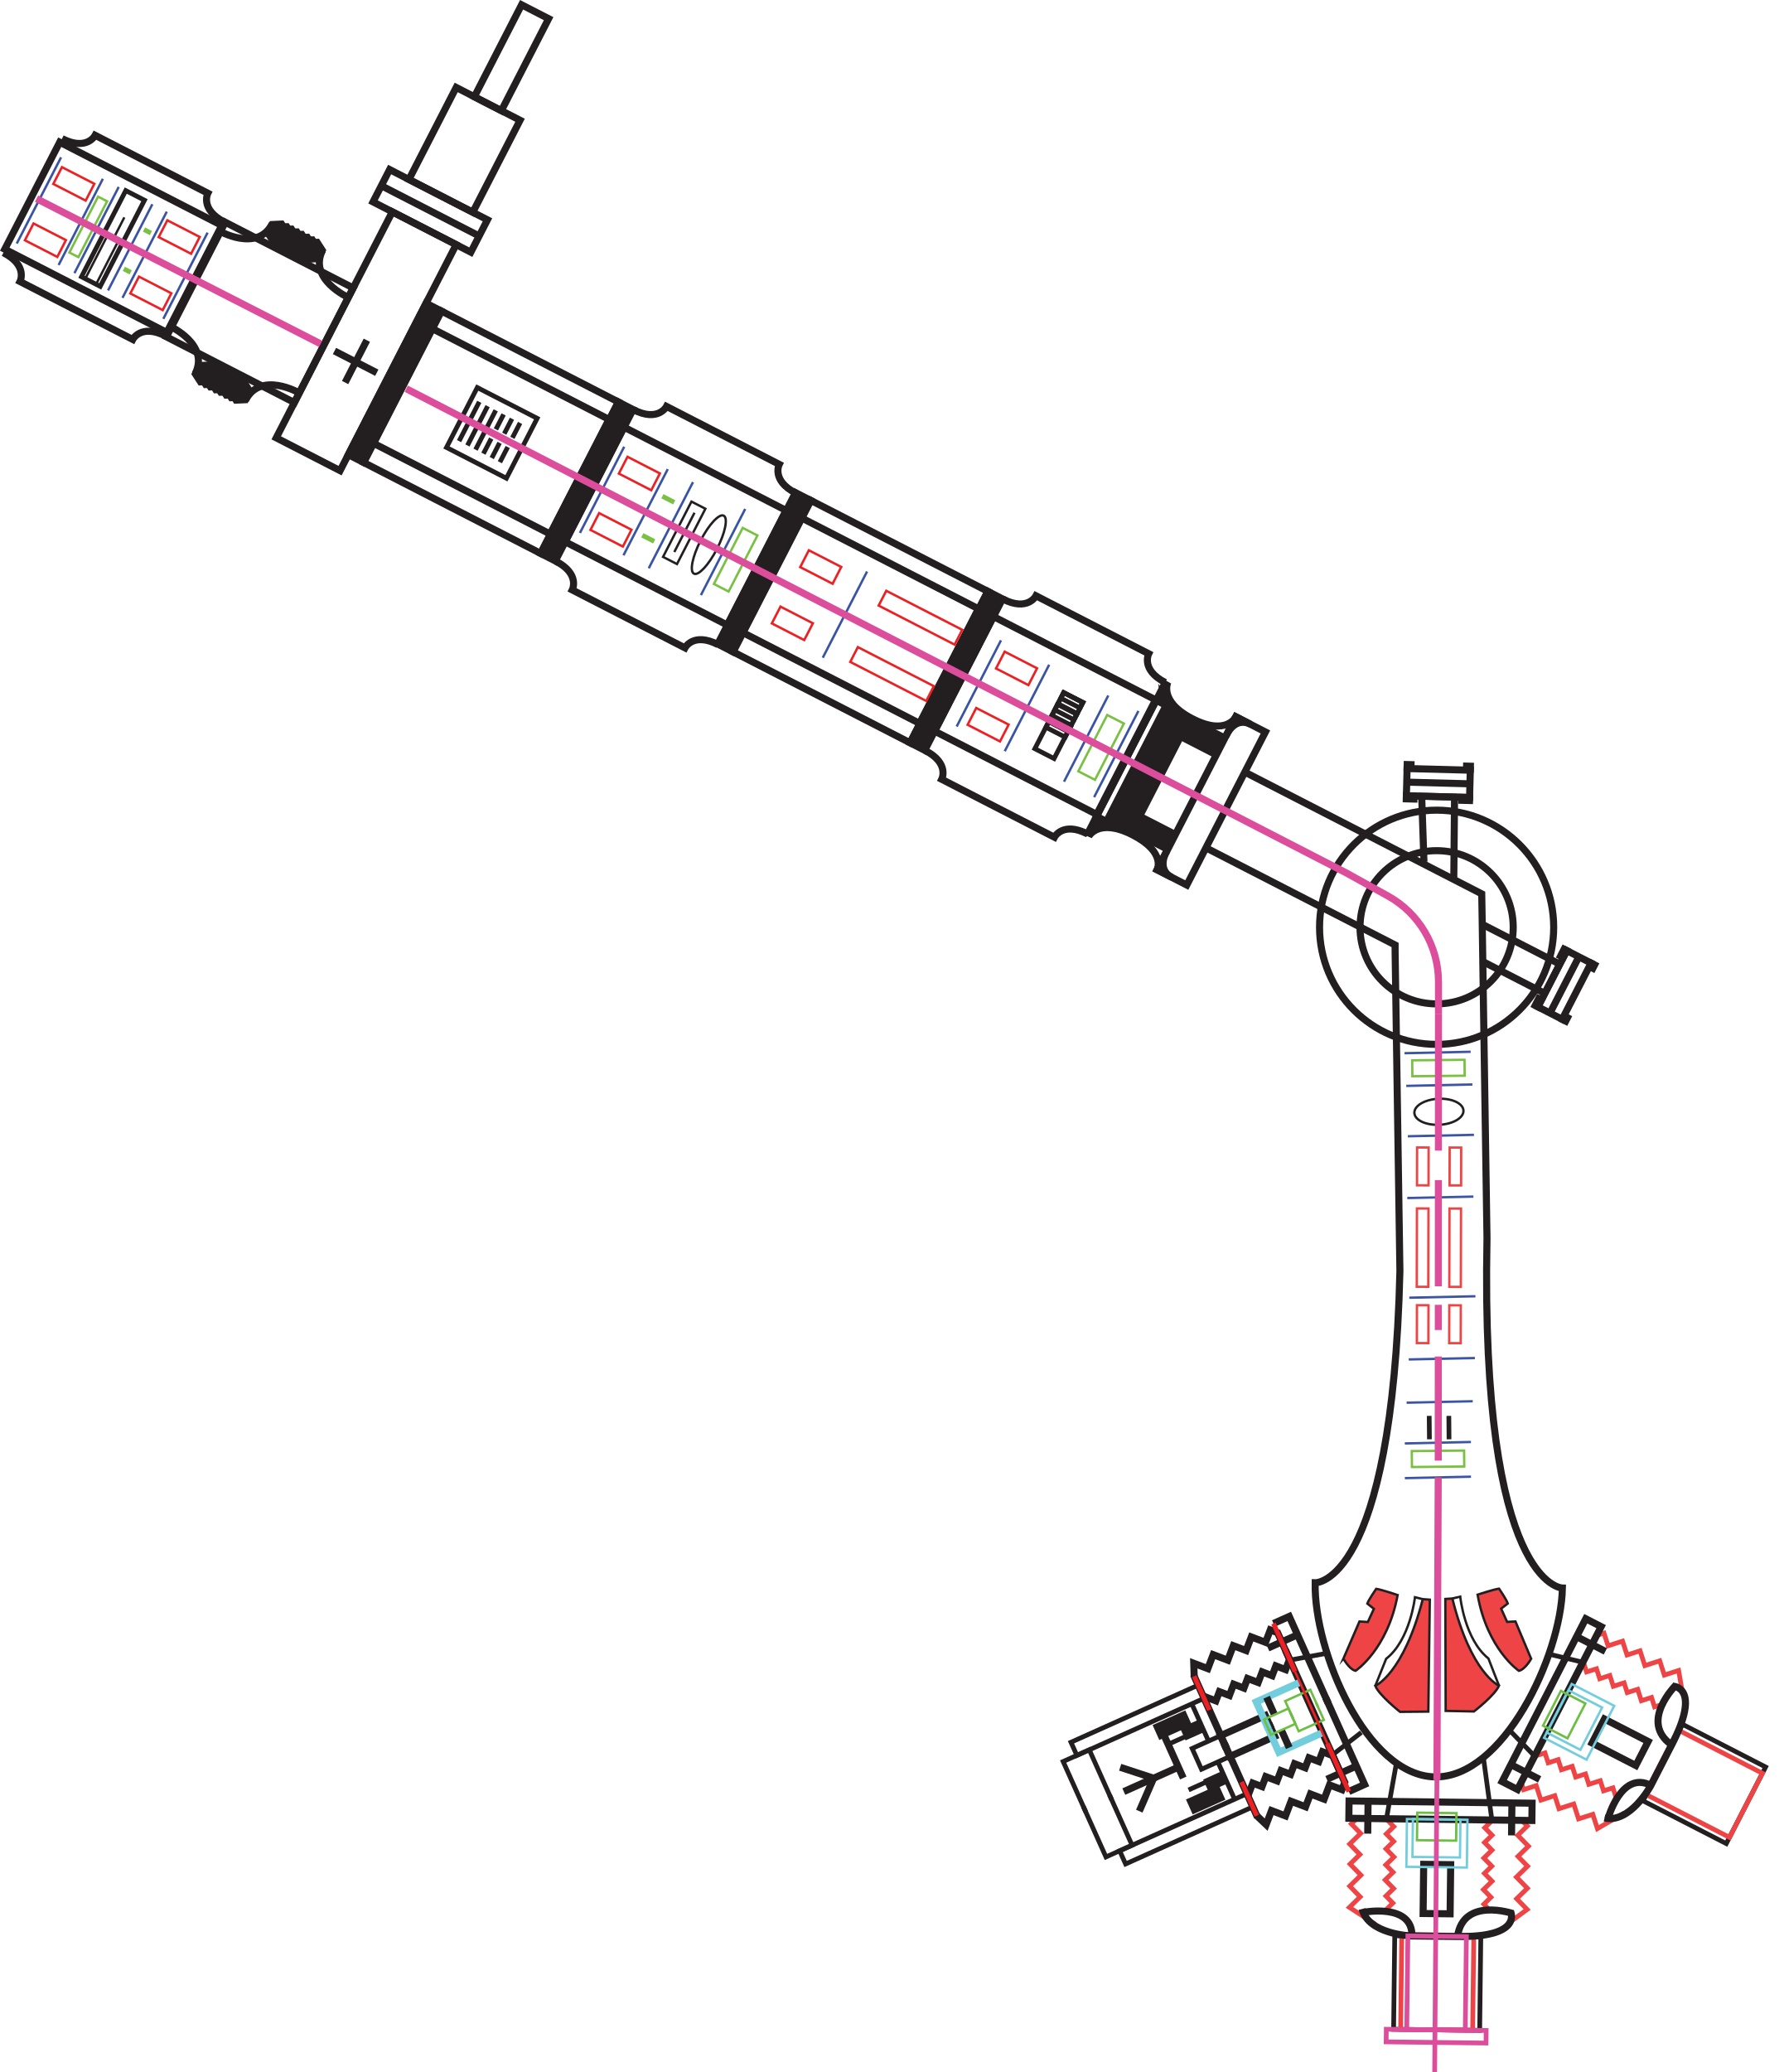
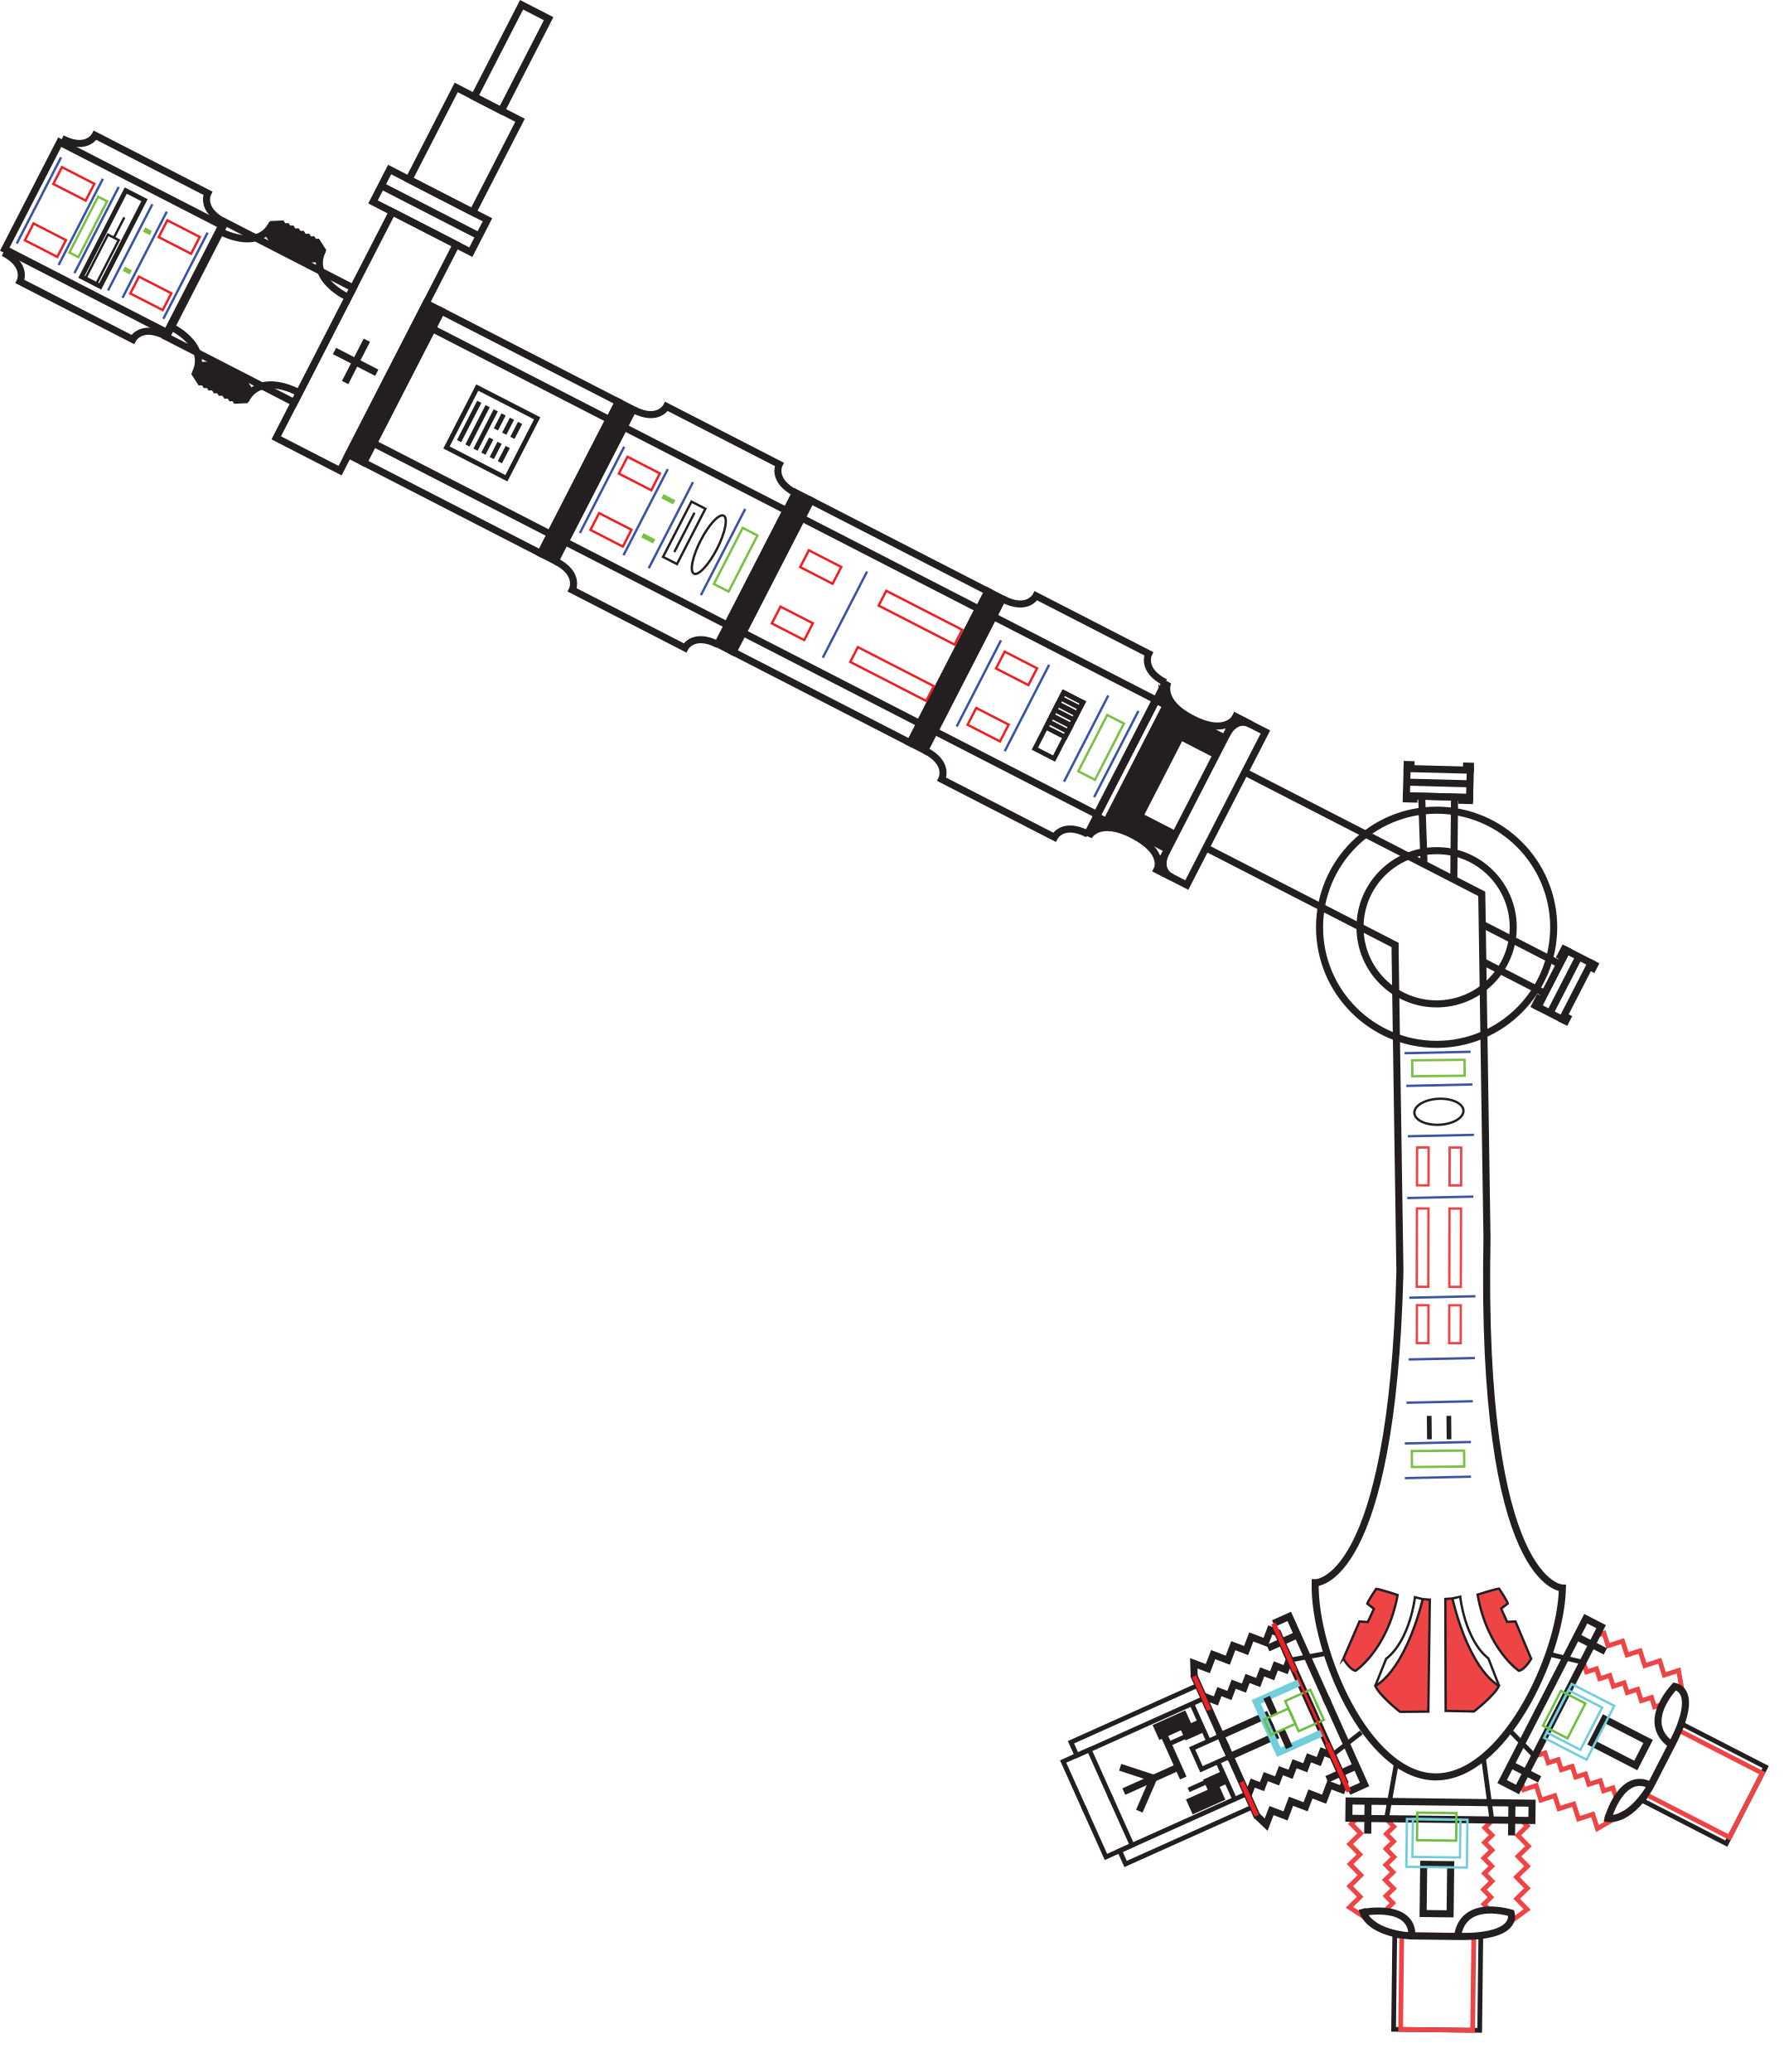
<svg xmlns="http://www.w3.org/2000/svg" viewBox="0 0 757.13 879.24">
  <defs>
    <style>
      .cls-1, .cls-2, .cls-3, .cls-4, .cls-5, .cls-6, .cls-7, .cls-8, .cls-9, .cls-10, .cls-11, .cls-12, .cls-13, .cls-14, .cls-15, .cls-16, .cls-17, .cls-18, .cls-19, .cls-20, .cls-21, .cls-22, .cls-23 {
        stroke-miterlimit: 10;
      }

      .cls-1, .cls-2, .cls-5, .cls-7, .cls-11, .cls-13, .cls-19 {
        stroke: #231f20;
      }

      .cls-1, .cls-3, .cls-4, .cls-5, .cls-6, .cls-8, .cls-10, .cls-11, .cls-12, .cls-14, .cls-15, .cls-16, .cls-17, .cls-18, .cls-20, .cls-21, .cls-22, .cls-23 {
        fill: none;
      }

      .cls-2 {
        fill: #ef4445;
      }

      .cls-3, .cls-4 {
        stroke: #ef4445;
      }

      .cls-3, .cls-6, .cls-8, .cls-11, .cls-13, .cls-20, .cls-21 {
        stroke-width: 2px;
      }

-       .cls-5, .cls-9, .cls-14, .cls-16, .cls-19 {
+       .cls-5, .cls-16, .cls-19 {
        stroke-width: 3px;
      }

      .cls-6 {
        stroke: #ec068d;
      }

      .cls-7, .cls-9, .cls-13, .cls-19 {
        fill: #231f20;
      }

      .cls-8, .cls-12 {
        stroke: #ed2024;
      }
    
-       .cls-9, .cls-14, .cls-21, .cls-23 {
+       .cls-9, .cls-14, .cls-21,  {
        
        stroke: #dc4d9b;
+       }
+       .cls-23 {
+         
+         
+         stroke-width: 4.5;
+       }
+       .cls-9, .cls-14 {
+         
+         
+         stroke-width: 5;
+       }
+       .cls-21 {
+         
+         
+         stroke-width: 4;
      }

      .cls-10 {
        stroke: #6fbe44;
      }

      .cls-15 {
        stroke: #3953a5;
      }

      .cls-16, .cls-17 {
        stroke: #72cddd;
      }

      .cls-18, .cls-20 {
        stroke: #7ac143;
      }

      .cls-22 {
        stroke: #3c54a4;
-       }
- 
-       .cls-23 {
-         stroke-width: 2.5px;
      }
    </style>
  </defs>
  <g id="Layer_7" data-name="Layer 7">
    <path class="cls-5" d="M528.33,327.63l93.96,48.27,6.62,3.4,.17,10.13,2.06,136c-2.91,147.95,32.01,148.45,32.01,148.45-.62,28.98-25.23,80.75-54.21,80.13-28.98-.62-51.35-53.4-50.73-82.37,0,0,32.78,1.29,35.97-132.24l-2.04-135.71v-2.69s-80.31-41.25-80.31-41.25" />
    <path class="cls-19" d="M524.52,304.13l.59,.3,5.7,2.93c-6.91-3.55-10.47,4.94-10.47,4.94l4.18-8.17Z" />
    <path class="cls-19" d="M491.09,369.06l.59,.3,5.7,2.93c-6.91-3.55-2.08-11.39-2.08-11.39l-4.21,8.16Z" />
    <path class="cls-5" d="M147.83,126.23s-17.21-7.77-10.87-20.11" />
    <path class="cls-5" d="M127.02,166.74s-16.33-9.48-22.78,3.07" />
    <polygon class="cls-5" points="128.75 106.59 130.59 103.02 134.6 102.83 136.77 106.2 134.93 109.77 130.93 109.96 128.75 106.59" />
    <polygon class="cls-5" points="122.26 103.22 124.1 99.66 128.1 99.46 130.28 102.83 128.44 106.4 124.44 106.6 122.26 103.22" />
    <polygon class="cls-5" points="124.6 104.46 126.43 100.89 130.44 100.69 132.61 104.07 130.78 107.63 126.77 107.83 124.6 104.46" />
    <polygon class="cls-5" points="126.73 105.55 128.56 101.98 132.57 101.79 134.74 105.16 132.91 108.73 128.9 108.92 126.73 105.55" />
    <polygon class="cls-5" points="120.16 102.18 122 98.61 126.01 98.42 128.18 101.79 126.34 105.35 122.34 105.55 120.16 102.18" />
    <polygon class="cls-5" points="117.89 100.98 119.73 97.41 123.73 97.22 125.91 100.59 124.07 104.16 120.06 104.35 117.89 100.98" />
    <polygon class="cls-5" points="115.87 99.97 117.7 96.4 121.71 96.21 123.88 99.58 122.05 103.15 118.04 103.34 115.87 99.97" />
    <polygon class="cls-5" points="113.67 98.84 115.5 95.27 119.51 95.08 121.68 98.45 119.85 102.02 115.84 102.21 113.67 98.84" />
    <polygon class="cls-5" points="98.02 166.43 99.85 162.86 103.86 162.67 106.03 166.04 104.2 169.61 100.19 169.8 98.02 166.43" />
    <polygon class="cls-5" points="91.53 163.06 93.36 159.5 97.37 159.3 99.54 162.67 97.71 166.24 93.7 166.44 91.53 163.06" />
    <polygon class="cls-5" points="93.86 164.29 95.7 160.73 99.7 160.53 101.87 163.91 100.04 167.47 96.03 167.67 93.86 164.29" />
    <polygon class="cls-5" points="95.99 165.39 97.83 161.82 101.83 161.63 104.01 165 102.17 168.57 98.17 168.76 95.99 165.39" />
    <polygon class="cls-5" points="89.43 162.02 91.26 158.45 95.27 158.26 97.44 161.63 95.61 165.19 91.6 165.39 89.43 162.02" />
    <polygon class="cls-5" points="87.16 160.82 88.99 157.25 93 157.06 95.17 160.43 93.34 164 89.33 164.19 87.16 160.82" />
    <polygon class="cls-5" points="85.13 159.81 86.97 156.24 90.97 156.05 93.15 159.42 91.31 162.99 87.3 163.18 85.13 159.81" />
    <polygon class="cls-5" points="82.93 158.68 84.77 155.11 88.77 154.92 90.95 158.29 89.11 161.86 85.11 162.05 82.93 158.68" />
    <path class="cls-5" d="M92.82,97.88s16.34,9.47,22.68-2.88" />
    <path class="cls-5" d="M72.01,138.38s17.22,7.76,10.77,20.31" />
  </g>
  <g id="Layer_9" data-name="Layer 9">
    <rect class="cls-5" x="477.61" y="332.79" width="73.03" height="14.11" transform="translate(1051.35 37.84) rotate(117.19)" />
    <rect class="cls-7" x="505.94" y="305.07" width="9.99" height="16.03" transform="translate(1022.9 1.69) rotate(117.19)" />
    <rect class="cls-7" x="485.55" y="345.61" width="9.1" height="16.03" transform="translate(1028.61 79.28) rotate(117.19)" />
    <path class="cls-5" d="M524.54,304.14s-3.92,8.31-18.45,.84c-14.53-7.47-10.34-15.63-10.34-15.63l-4.2,8.17,8.23,4.23-4.6-5.07-.53-3.16-2.15,4.01,3.7,1.41-2.39-3.26,.28,2.27,2.75,1.48" />
    <path class="cls-5" d="M491.03,369.36s4.25-7.59-10.28-15.05-18.73,.7-18.73,.7" />
    <polygon class="cls-7" points="468.75 348.14 494.09 298.81 500.31 302.01 506.09 304.98 480.75 354.3 468.75 348.14" />
    <polyline class="cls-5" points="474.07 350.87 465.42 346.43 488.58 301.34 490.76 297.1 499.06 301.37" />
    <line class="cls-5" x1="494.95" y1="288.94" x2="461.22" y2="354.59" />
    <polyline class="cls-5" points="462.76 352.95 466.4 346.93 472.03 350.79 468.51 349.71 467.2 350.11 466.49 350.6 465.41 350.97 464.64 351.52 464.1 351.8 465 349.87 466.23 348.73 467.3 347.94 468.5 349.18 465.83 350.03" />
    <rect class="cls-5" x="329.11" y="221.56" width="72.24" height="84.42" transform="translate(766.74 59.44) rotate(117.19)" />
    <rect class="cls-5" x="337.91" y="221.14" width="54.67" height="84.42" transform="translate(766.39 58.82) rotate(117.19)" />
    <rect class="cls-5" x="101.51" y="129.56" width="107.82" height="30.47" transform="translate(355.24 72.72) rotate(117.19)" />
    <rect class="cls-5" x="174.88" y="66.13" width="15.44" height="46.68" transform="translate(345.63 -32.06) rotate(117.19)" />
    <line class="cls-5" x1="203.36" y1="100.14" x2="161.84" y2="78.81" />
    <rect class="cls-5" x="175.19" y="48.35" width="43.9" height="30.47" transform="translate(343.79 -82.71) rotate(117.19)" />
    <rect class="cls-5" x="195.14" y="18.04" width="43.9" height="12.9" transform="translate(338.07 -157.41) rotate(117.19)" />
  </g>
  <g id="Layer_8" data-name="Layer 8">
    <circle class="cls-5" cx="609.76" cy="393.48" r="32.51" />
    <circle class="cls-5" cx="609.76" cy="393.48" r="49.69" />
    <rect class="cls-5" x="416.23" y="264.92" width="54.67" height="77.33" transform="translate(916.3 47.78) rotate(117.19)" />
    <path class="cls-5" d="M494.6,289.63c-10.55-5.42-7.05-12.23-7.05-12.23l-47.84-24.58s-3.5,6.81-14.05,1.39" />
    <path class="cls-5" d="M461.59,353.88c-10.55-5.42-14.05,1.39-14.05,1.39l-47.84-24.58s3.5-6.81-7.05-12.23" />
    <rect class="cls-19" x="369.76" y="281.16" width="72.24" height="7" transform="translate(844.56 53.71) rotate(117.19)" />
    <rect class="cls-19" x="288.14" y="239.25" width="72.24" height="7" transform="translate(688.35 65.26) rotate(117.19)" />
    <rect class="cls-5" x="172.29" y="141.2" width="72.24" height="84.42" transform="translate(466.8 81.85) rotate(117.19)" />
    <rect class="cls-5" x="181.09" y="140.78" width="54.67" height="84.42" transform="translate(466.45 81.23) rotate(117.19)" />
    <rect class="cls-5" x="259.41" y="184.57" width="54.67" height="77.33" transform="translate(616.35 70.19) rotate(117.19)" />
    <path class="cls-5" d="M337.79,209.27c-10.55-5.42-7.05-12.23-7.05-12.23l-47.84-24.58s-3.5,6.81-14.05,1.39" />
    <path class="cls-5" d="M304.78,273.53c-10.55-5.42-14.05,1.39-14.05,1.39l-47.84-24.58s3.5-6.81-7.05-12.23" />
    <rect class="cls-19" x="212.95" y="200.8" width="72.24" height="7" transform="translate(544.62 76.12) rotate(117.19)" />
    <rect class="cls-19" x="131.32" y="158.89" width="72.24" height="7" transform="translate(388.41 87.66) rotate(117.19)" />
    <rect class="cls-5" x="82.92" y="102.03" width="54.67" height="61.05" transform="translate(278.56 95.06) rotate(117.19)" />
    <rect class="cls-5" x="22.55" y="62.04" width="51.05" height="77.33" transform="translate(159.62 103.96) rotate(117.19)" />
    <path class="cls-5" d="M95.27,94.22c-10.55-5.42-7.05-12.23-7.05-12.23l-47.84-24.58s-3.5,6.81-14.05,1.39" />
    <path class="cls-5" d="M70.39,142.65c-10.55-5.42-14.05,1.39-14.05,1.39L8.49,119.47s3.5-6.81-7.05-12.23" />
    <g>
      <polyline class="cls-5" points="629.48 408.09 655.66 421.54 662.04 409.13 628.84 392.07" />
      <rect class="cls-5" x="650.61" y="412.14" width="26.83" height="11.58" transform="translate(1339.2 18.28) rotate(117.19)" />
      <line class="cls-5" x1="670.15" y1="406" x2="657.89" y2="429.86" />
      <rect class="cls-5" x="662.06" y="403.85" width="3.25" height="1.3" transform="translate(1326.77 -.98) rotate(117.19)" />
      <rect class="cls-5" x="651.28" y="424.83" width="3.25" height="1.3" transform="translate(1329.72 39.17) rotate(117.19)" />
      <rect class="cls-5" x="675.04" y="409.19" width="1.62" height="1.3" transform="translate(1349.24 -4.03) rotate(117.19)" />
      <rect class="cls-5" x="663.52" y="431.61" width="1.62" height="1.3" transform="translate(1352.4 38.88) rotate(117.19)" />
    </g>
    <g>
      <line class="cls-5" x1="597.08" y1="331.9" x2="623.9" y2="332.61" />
      <g>
        <polyline class="cls-5" points="617.04 373.79 617.37 338.22 603.42 337.86 604.39 365.7" />
        <rect class="cls-5" x="597.08" y="326.47" width="26.83" height="11.58" transform="translate(8.9 -15.86) rotate(1.5)" />
        <rect class="cls-5" x="596.91" y="337.73" width="3.25" height="1.3" transform="translate(9.06 -15.55) rotate(1.5)" />
        <rect class="cls-5" x="620.49" y="338.35" width="3.25" height="1.3" transform="translate(9.09 -16.17) rotate(1.5)" />
        <rect class="cls-5" x="597.26" y="324.45" width="1.62" height="1.3" transform="translate(8.71 -15.54) rotate(1.5)" />
        <rect class="cls-5" x="622.46" y="325.11" width="1.62" height="1.3" transform="translate(8.74 -16.2) rotate(1.5)" />
      </g>
    </g>
  </g>
  <g id="Layer_19" data-name="Layer 19">
    <g id="Layer_27" data-name="Layer 27">
      <rect class="cls-11" x="705.11" y="737.12" width="36.54" height="39.7" transform="translate(1727.26 459.45) rotate(117.19)" />
      <line class="cls-11" x1="672.37" y1="705.5" x2="656.69" y2="701.74" />
      <line class="cls-11" x1="651" y1="744.85" x2="639.97" y2="733.45" />
    </g>
    <g id="Layer_24" data-name="Layer 24">
      <polyline class="cls-3" points="714.19 718.84 712.47 708.85 706.4 710.81 704.46 704.76 698.13 706.79 696.11 700.51 690.57 702.29 688.68 696.4 682.52 698.38 680.79 693 677.63 694.02 671.97 705.03 673.4 709.48 677.62 708.13 678.98 712.36 683.27 710.98 684.75 715.56 689.33 714.09 690.66 718.25 695.09 716.83 696.65 721.69 700.97 720.3 702.26 724.3 706.48 722.95" />
      <polyline class="cls-3" points="689.38 769.33 678 775.96 676.05 769.89 670 771.83 667.96 765.5 661.69 767.52 659.91 761.98 654.02 763.87 652.04 757.71 646.66 759.44 645.64 756.27 651.3 745.26 655.75 743.83 657.11 748.05 661.34 746.69 662.72 750.99 667.31 749.51 668.78 754.09 672.94 752.76 674.36 757.18 679.22 755.62 680.61 759.94 684.6 758.66 685.96 762.88" />
      <rect class="cls-3" x="707.84" y="736.69" width="30.57" height="40.28" transform="translate(1726.76 459.49) rotate(117.19)" />
    </g>
    <g id="Layer_25" data-name="Layer 25">
      <path class="cls-5" d="M711.35,715.03s-15.86,15.6-1.82,25.41" />
      <path class="cls-5" d="M682.5,771.7s5.66-20.61,18.23-14.06" />
    </g>
    <g id="Layer_20" data-name="Layer 20">
      <rect class="cls-5" x="681.89" y="728.85" width="11.46" height="20.87" transform="translate(1659.43 465.49) rotate(117.19)" />
      <rect class="cls-5" x="619.72" y="719.42" width="77.69" height="7.34" transform="translate(1602.69 467.75) rotate(117.19)" />
      <line class="cls-5" x1="681.38" y1="700.76" x2="669.14" y2="694.47" />
      <line class="cls-5" x1="653.48" y1="755.07" x2="641.24" y2="748.78" />
      <path class="cls-5" d="M710.14,715.53s12.26,.22-.71,25.09l-8.91,17.34s-8.71,15.96-19.5,13.49" />
    </g>
    <g id="Layer_21" data-name="Layer 21">
      <rect class="cls-17" x="657.4" y="720.46" width="25.68" height="20.29" transform="translate(1626.38 468.32) rotate(117.19)" />
      <rect class="cls-17" x="658.16" y="721.82" width="20.18" height="16.05" transform="translate(1622.8 468.98) rotate(117.19)" />
    </g>
    <g id="Layer_23" data-name="Layer 23">
      <rect class="cls-10" x="655.57" y="721.69" width="16.62" height="11.69" transform="translate(1614.4 469.5) rotate(117.19)" />
    </g>
  </g>
  <g id="Layer_29" data-name="Layer 29">
    <line class="cls-5" x1="545.61" y1="700.28" x2="568.45" y2="751.18" />
    <rect class="cls-11" x="473.93" y="772.97" width="59.14" height="6.12" transform="translate(1280.57 1277.91) rotate(155.83)" />
    <polyline class="cls-11" points="459.84 766.66 469.41 787.98 480.5 783 470.95 761.73" />
    <line class="cls-11" x1="524.01" y1="763.47" x2="516.91" y2="747.64" />
    <rect class="cls-7" x="511.93" y="753.47" width="8.25" height="4.74" transform="translate(1296.34 1234.16) rotate(155.83)" />
    <rect class="cls-7" x="504.65" y="760.66" width="14.22" height="5.94" transform="translate(1291.3 1250.8) rotate(155.83)" />
    <line class="cls-13" x1="511.74" y1="756.28" x2="504.48" y2="759.54" />
    <line class="cls-12" x1="498.88" y1="747.05" x2="499.68" y2="748.84" />
    <rect class="cls-11" x="453.26" y="726.91" width="59.14" height="6.12" transform="translate(1222.18 1198.28) rotate(155.83)" />
    <polyline class="cls-11" points="460.81 768.8 451.24 747.49 462.33 742.51 471.87 763.78" />
    <polyline class="cls-11" points="518.03 736.54 505.99 741.94 509.95 750.77 521.99 745.37" />
    <line class="cls-11" x1="505.84" y1="722.99" x2="512.95" y2="738.82" />
    <rect class="cls-7" x="502.13" y="731.63" width="8.25" height="4.74" transform="translate(1268.65 1196.4) rotate(155.83)" />
    <rect class="cls-7" x="490.48" y="729.07" width="14.22" height="5.94" transform="translate(1251.27 1196.2) rotate(155.83)" />
    <line class="cls-19" x1="493.3" y1="734.62" x2="502.22" y2="754.49" />
    <line class="cls-13" x1="503.05" y1="736.94" x2="495.8" y2="740.19" />
    <polyline class="cls-5" points="500.14 749.87 485.08 756.62 476.99 760.25" />
    <polyline class="cls-5" points="483.56 768.56 489.64 754.58 475.45 749.93" />
    <line class="cls-11" x1="565.07" y1="745.05" x2="577.8" y2="735.15" />
    <polyline class="cls-5" points="533.42 770.48 537.41 774.27 539.68 768.31 545.62 770.57 547.98 764.36 554.14 766.7 556.21 761.27 562 763.47 564.3 757.42 569.58 759.43 570.76 756.32 565.69 745.02 561.32 743.36 559.74 747.5 555.59 745.92 553.98 750.14 549.48 748.43 547.77 752.92 543.69 751.37 542.04 755.71 537.26 753.9 535.65 758.14 531.73 756.65 529.65 762.11" />
    <polyline class="cls-5" points="538.56 731.34 541.02 736.82 521.99 745.37 519.52 739.88" />
    <polyline class="cls-5" points="562.67 720.38 579.2 757.22 572.51 760.22" />
    <line class="cls-5" x1="563.15" y1="755.04" x2="575.7" y2="749.41" />
    <polyline class="cls-16" points="537.52 731.81 542.79 743.57 561.31 735.26" />
    <polyline class="cls-10" points="558.56 722.42 561.89 729.84 551.22 734.63 547.89 727.21" />
    <polyline class="cls-10" points="547.89 727.21 549.81 731.49 539.46 736.14 537.52 731.81" />
    <line class="cls-5" x1="544.05" y1="734.57" x2="547.2" y2="741.59" />
    <line class="cls-11" x1="546.9" y1="704.56" x2="562.76" y2="701.63" />
    <polyline class="cls-5" points="506.86 711.3 506.68 705.8 512.65 708.07 514.91 702.13 521.12 704.49 523.46 698.33 528.9 700.4 531.1 694.62 537.15 696.92 539.16 691.64 542.26 692.82 547.33 704.12 545.67 708.49 541.53 706.91 539.95 711.07 535.73 709.46 534.02 713.96 529.52 712.25 527.97 716.34 523.62 714.68 521.81 719.46 517.56 717.84 516.07 721.76 510.61 719.68" />
    <polyline class="cls-5" points="539.52 733.48 537.06 728 518.03 736.54 520.49 742.02" />
    <polyline class="cls-5" points="563.74 722.75 547.21 685.92 540.51 688.92" />
    <line class="cls-5" x1="538.16" y1="699.36" x2="550.71" y2="693.72" />
    <polyline class="cls-16" points="538.48 733.95 533.2 722.19 551.71 713.88" />
    <polyline class="cls-10" points="559.48 724.47 556.15 717.04 545.48 721.83 548.81 729.26" />
    <polyline class="cls-10" points="548.81 729.26 546.89 724.97 536.54 729.62 538.48 733.95" />
    <line class="cls-5" x1="540.75" y1="727.23" x2="537.61" y2="720.21" />
    <line class="cls-5" x1="519.66" y1="739.82" x2="533.71" y2="771.13" />
    <line class="cls-5" x1="520.62" y1="741.96" x2="506.57" y2="710.65" />
    <line class="cls-12" x1="556.05" y1="723.54" x2="563.35" y2="739.82" />
    <line class="cls-8" x1="572.51" y1="760.22" x2="563.35" y2="739.82" />
    <line class="cls-8" x1="533.42" y1="770.48" x2="526.98" y2="756.14" />
    <line class="cls-12" x1="556.97" y1="725.6" x2="549.67" y2="709.32" />
    <line class="cls-8" x1="540.51" y1="688.92" x2="549.67" y2="709.32" />
    <line class="cls-8" x1="506.86" y1="711.3" x2="513.3" y2="725.65" />
  </g>
  <g id="Layer_36" data-name="Layer 36">
    <path class="cls-2" d="M613.6,726.01l12,.24s8.89-6.83,10.63-10.94c0,0-11.88-5.12-19.79-37l-2.98,.19,.14,47.51Z" />
    <path class="cls-1" d="M616.45,678.31l3.33-.79s1.81,18.13,11.96,26.24l4.49,11.54" />
    <path class="cls-2" d="M649.88,703.88s-2.44,4.5-5.2,5.13c0,0-13.44-9.06-17.54-32.34,0,0,7.26-2.34,9.13-2.54,0,0,3.18,4.71,3.7,6.29l-2.82,2.2,2.53,5.62,3.54-.19,6.65,15.82Z" />
    <path class="cls-2" d="M606.24,726.31l-12,.11s-8.82-6.93-10.52-11.05c0,0,11.93-4.99,20.17-36.79l2.98,.22-.63,47.5Z" />
    <path class="cls-1" d="M603.89,678.59l-3.32-.82s-1.99,18.11-12.23,26.12l-4.61,11.49" />
    <path class="cls-2" d="M570.2,703.81s2.39,4.52,5.15,5.19c0,0,13.54-8.92,17.87-32.16,0,0-7.24-2.42-9.11-2.63,0,0-3.23,4.68-3.77,6.26l2.8,2.23-2.59,5.59-3.54-.22-6.82,15.75Z" />
    <rect class="cls-4" x="609.52" y="559.49" width="16.07" height="4.89" transform="translate(1181 -54.25) rotate(90.14)" />
    <rect class="cls-4" x="595.8" y="559.46" width="16.07" height="4.89" transform="translate(1167.21 -40.56) rotate(90.14)" />
    <rect class="cls-4" x="609.68" y="492.56" width="16.07" height="4.89" transform="translate(1114.23 -121.51) rotate(90.14)" />
    <rect class="cls-4" x="595.87" y="492.53" width="16.07" height="4.89" transform="translate(1100.35 -107.73) rotate(90.14)" />
    <rect class="cls-4" x="601.02" y="527.02" width="33.23" height="4.89" transform="translate(1148.6 -86.88) rotate(90.14)" />
    <rect class="cls-4" x="587.21" y="526.99" width="33.23" height="4.89" transform="translate(1134.72 -73.1) rotate(90.14)" />
    <rect class="cls-18" x="599.43" y="449.82" width="22.2" height="6.76" transform="translate(1225.54 900.31) rotate(179.43)" />
    <rect class="cls-18" x="599.26" y="615.64" width="22.2" height="6.76" transform="translate(1226.84 1231.95) rotate(179.43)" />
    <line class="cls-22" x1="624.2" y1="446.31" x2="596.13" y2="446.92" />
  </g>
  <g id="Layer_37" data-name="Layer 37">
    <line class="cls-22" x1="624.94" y1="460.19" x2="596.87" y2="460.79" />
    <line class="cls-22" x1="625.61" y1="481.56" x2="597.54" y2="482.17" />
    <line class="cls-22" x1="625.37" y1="507.77" x2="597.3" y2="508.37" />
    <line class="cls-22" x1="626.23" y1="550.06" x2="598.16" y2="550.67" />
    <line class="cls-22" x1="625.99" y1="576.27" x2="597.92" y2="576.87" />
    <line class="cls-22" x1="625.09" y1="594.61" x2="597.02" y2="595.22" />
    <line class="cls-22" x1="624.33" y1="611.9" x2="596.26" y2="612.51" />
    <line class="cls-22" x1="624.35" y1="626.62" x2="596.28" y2="627.23" />
    <line class="cls-11" x1="606.71" y1="610.75" x2="606.61" y2="600.82" />
    <line class="cls-11" x1="615.03" y1="610.75" x2="614.94" y2="600.82" />
    <ellipse class="cls-1" cx="610.72" cy="471.8" rx="10.43" ry="5.52" transform="translate(-22.38 30.48) rotate(-2.81)" />
  </g>
  <g id="Layer_38" data-name="Layer 38">
    <rect class="cls-12" x="427.44" y="275.87" width="8.02" height="15.46" transform="translate(880.87 29.44) rotate(117.19)" />
    <rect class="cls-12" x="387.13" y="243.98" width="7.06" height="36.26" transform="translate(802.33 34.4) rotate(117.19)" />
    <rect class="cls-12" x="344.34" y="232.87" width="8.02" height="15.46" transform="translate(721.54 40.7) rotate(117.19)" />
    <rect class="cls-12" x="415.39" y="299.77" width="8.02" height="15.46" transform="translate(884.56 74.98) rotate(117.19)" />
    <rect class="cls-12" x="375.08" y="267.88" width="7.06" height="36.26" transform="translate(806.03 79.94) rotate(117.19)" />
    <rect class="cls-12" x="332.29" y="256.76" width="8.02" height="15.46" transform="translate(725.24 86.23) rotate(117.19)" />
    <rect class="cls-12" x="267.37" y="193.19" width="8.02" height="15.46" transform="translate(574.1 51.35) rotate(117.19)" />
    <rect class="cls-12" x="255.32" y="217.09" width="8.02" height="15.46" transform="translate(577.8 96.89) rotate(117.19)" />
    <rect class="cls-12" x="72.06" y="92.85" width="8.02" height="15.46" transform="translate(200.29 78.88) rotate(117.19)" />
    <rect class="cls-12" x="60.01" y="116.74" width="8.02" height="15.46" transform="translate(203.99 124.42) rotate(117.19)" />
    <rect class="cls-12" x="27.33" y="70.29" width="8.02" height="15.46" transform="translate(115.05 85.8) rotate(117.19)" />
    <rect class="cls-12" x="15.28" y="94.19" width="8.02" height="15.46" transform="translate(118.75 131.34) rotate(117.19)" />
    <line class="cls-15" x1="445.31" y1="282.07" x2="426.45" y2="318.78" />
    <line class="cls-15" x1="483.18" y1="301.69" x2="464.39" y2="338.27" />
    <line class="cls-15" x1="451.61" y1="331.7" x2="470.4" y2="295.13" />
    <line class="cls-15" x1="424.85" y1="271.73" x2="406.05" y2="308.3" />
    <line class="cls-15" x1="368.01" y1="242.53" x2="349.22" y2="279.1" />
    <line class="cls-15" x1="264.94" y1="189.57" x2="246.15" y2="226.15" />
    <line class="cls-15" x1="283.43" y1="199.07" x2="264.63" y2="235.64" />
    <line class="cls-15" x1="294.14" y1="204.58" x2="275.35" y2="241.15" />
    <line class="cls-15" x1="316.3" y1="215.96" x2="297.5" y2="252.53" />
    <line class="cls-15" x1="88.11" y1="98.72" x2="69.32" y2="135.3" />
    <line class="cls-15" x1="70.78" y1="89.82" x2="51.99" y2="126.39" />
    <line class="cls-15" x1="45.87" y1="123.25" x2="64.66" y2="86.67" />
    <line class="cls-15" x1="25.91" y1="66.77" x2="7.12" y2="103.34" />
    <line class="cls-15" x1="43.66" y1="75.88" x2="24.87" y2="112.46" />
    <line class="cls-15" x1="50.38" y1="79.34" x2="31.59" y2="115.92" />
    <line class="cls-5" x1="141.97" y1="148.94" x2="159.92" y2="158.17" />
    <line class="cls-5" x1="146.48" y1="162.33" x2="155.7" y2="144.38" />
    <rect class="cls-11" x="194.46" y="169.4" width="28.59" height="28.59" transform="translate(467.54 81.95) rotate(117.19)" />
    <line class="cls-11" x1="203.42" y1="170.51" x2="194.85" y2="187.19" />
    <line class="cls-11" x1="206.96" y1="172.36" x2="198.4" y2="189.04" />
    <line class="cls-11" x1="210.41" y1="174.13" x2="201.84" y2="190.81" />
    <line class="cls-11" x1="208.49" y1="186.09" x2="205.18" y2="192.52" />
    <line class="cls-11" x1="213.75" y1="175.85" x2="210.48" y2="182.21" />
    <line class="cls-11" x1="212.04" y1="187.92" x2="208.73" y2="194.37" />
    <line class="cls-11" x1="217.29" y1="177.7" x2="214.03" y2="184.04" />
    <line class="cls-11" x1="215.49" y1="189.69" x2="212.17" y2="196.14" />
    <line class="cls-11" x1="220.74" y1="179.47" x2="217.48" y2="185.81" />
    <rect class="cls-11" x="27.39" y="96.74" width="41.12" height="8.94" transform="translate(159.89 104.8) rotate(117.19)" />
    <line class="cls-1" x1="52.77" y1="92.24" x2="48.27" y2="101.01" />
    <rect class="cls-1" x="32.76" y="107.5" width="21.06" height="5.16" transform="translate(160.99 121.89) rotate(117.19)" />
    <rect class="cls-11" x="436.03" y="303.29" width="26.76" height="9.17" transform="translate(928.63 48.83) rotate(117.19)" />
    <rect class="cls-11" x="451.67" y="293.74" width="5.3" height="9.17" transform="translate(927.29 30.55) rotate(117.19)" />
    <rect class="cls-11" x="453.6" y="292.56" width="2.65" height="9.17" transform="translate(927.12 28.3) rotate(117.19)" />
    <rect class="cls-11" x="449.11" y="298.72" width="5.3" height="9.17" transform="translate(927.99 40.09) rotate(117.19)" />
    <rect class="cls-11" x="451.04" y="297.54" width="2.65" height="9.17" transform="translate(927.82 37.83) rotate(117.19)" />
    <rect class="cls-11" x="446.58" y="303.76" width="5.3" height="9.17" transform="translate(928.78 49.67) rotate(117.19)" />
    <rect class="cls-11" x="448.51" y="302.58" width="2.65" height="9.17" transform="translate(928.61 47.42) rotate(117.19)" />
    <rect class="cls-18" x="453.92" y="313.16" width="26.85" height="7.95" transform="translate(962.99 46.37) rotate(117.19)" />
    <line class="cls-20" x1="281.14" y1="210.57" x2="286.17" y2="213.16" />
    <line class="cls-20" x1="272.62" y1="227.14" x2="277.66" y2="229.73" />
    <rect class="cls-18" x="298.86" y="233.99" width="26.75" height="7.03" transform="translate(666.18 68.31) rotate(117.19)" />
    <rect class="cls-18" x="24.14" y="94.12" width="26.65" height="4.3" transform="translate(140.21 106.95) rotate(117.19)" />
    <line class="cls-20" x1="61.12" y1="97.41" x2="64.05" y2="98.91" />
    <line class="cls-20" x1="52.56" y1="114.08" x2="55.48" y2="115.58" />
    <rect class="cls-1" x="277.21" y="222.75" width="26.39" height="6.65" transform="translate(624.2 71.09) rotate(117.19)" />
    <ellipse class="cls-1" cx="300.86" cy="231.14" rx="13.83" ry="3.9" transform="translate(-42.22 393.12) rotate(-62.81)" />
    <line class="cls-1" x1="294.77" y1="217.58" x2="286.2" y2="234.25" />
    <rect class="cls-11" x="591.73" y="821.66" width="36.54" height="39.7" transform="translate(1209.83 1690.29) rotate(-179.31)" />
    <line class="cls-11" x1="633.3" y1="772.89" x2="629.67" y2="746.18" />
    <line class="cls-11" x1="588.55" y1="771.32" x2="592.83" y2="747.36" />
    <polyline class="cls-3" points="640.02 816.27 648.19 810.27 643.73 805.71 648.28 801.27 643.63 796.52 648.35 791.91 644.29 787.75 648.72 783.42 644.2 778.79 648.24 774.85 645.92 772.47 633.54 772.32 630.19 775.59 633.29 778.76 630.1 781.86 633.26 785.09 629.81 788.46 633.17 791.9 630.05 794.95 633.29 798.28 629.64 801.84 632.81 805.09 629.81 808.02 632.9 811.2" />
    <polyline class="cls-3" points="583.76 816.59 572.75 809.37 577.31 804.91 572.88 800.37 577.63 795.72 573.03 791 577.19 786.94 572.87 782.51 577.5 777.99 573.55 773.95 575.93 771.63 588.31 771.78 591.58 775.12 588.41 778.22 591.51 781.4 588.28 784.55 591.65 788 588.2 791.36 591.26 794.48 587.93 797.73 591.5 801.38 588.25 804.56 591.18 807.56 588.01 810.66" />
    <rect class="cls-3" x="594.72" y="821.07" width="30.57" height="40.28" transform="translate(1209.84 1689.71) rotate(-179.31)" />
    <path class="cls-5" d="M642.16,812.02s-21.04-7.23-23.55,9.71" />
    <path class="cls-5" d="M578.57,811.49s20.97-4.13,20.72,10.04" />
    <rect class="cls-5" x="604.14" y="791.18" width="11.46" height="20.87" transform="translate(1210.05 1610.52) rotate(-179.31)" />
    <rect class="cls-5" x="572.55" y="764.72" width="77.69" height="7.34" transform="translate(1213.49 1544.07) rotate(-179.31)" />
    <line class="cls-5" x1="641.56" y1="778.84" x2="641.72" y2="765.08" />
    <line class="cls-5" x1="580.51" y1="778.1" x2="580.67" y2="764.35" />
    <path class="cls-5" d="M641.17,811.17s5.27,11.07-22.77,10.56l-19.5-.23s-18.17-.68-20.77-11.43" />
    <rect class="cls-17" x="597.03" y="772.04" width="25.68" height="20.29" transform="translate(1210.29 1571.65) rotate(-179.31)" />
    <rect class="cls-17" x="599.58" y="772.03" width="20.18" height="16.05" transform="translate(1209.91 1567.4) rotate(-179.31)" />
    <rect class="cls-10" x="601.47" y="769.28" width="16.62" height="11.69" transform="translate(1210.2 1557.54) rotate(-179.31)" />
    <g id="laser_TO_CHANGE_COLOR">
      <g>
        <g>
          <g id="LASER_BOTTOM">
          
            
          </g>
          <g id="LASER_TOP">
          
          </g>
          <g id="LASER_BEAM">
          
            
          </g>
          <g id="LASER_TOP-2" data-name="LASER_TOP">
          
            
          </g>
        </g>
      </g>
      <rect class="cls-21" x="597.31" y="821.65" width="24.84" height="39.7" transform="translate(1209.29 1690.28) rotate(-179.31)">
        <animate attributeType="CSS" attributeName="stroke" values="#EF4445;#231F20;#EF4445" dur="1.2" repeatCount="indefinite" />
      </rect>
      <rect class="cls-21" x="588.36" y="861.35" width="42.39" height="5.35" transform="translate(1208.67 1735.33) rotate(-179.31)">
        <animate attributeType="CSS" attributeName="stroke" values="#EF4445;#231F20;#EF4445" dur="1.2" repeatCount="indefinite" />
      </rect>
      <line class="cls-21" x1="609.9" y1="753.45" x2="608.93" y2="879.24">
        <animate attributeType="CSS" attributeName="stroke" values="#EF4445;#231F20;#EF4445" dur="1.2" repeatCount="indefinite" />
      </line>
      <line class="cls-14" x1="610.44" y1="626.92" x2="609.89" y2="755.34">
        <animate attributeType="CSS" attributeName="stroke" values="#EF4445;#231F20;#EF4445" dur="1.2" repeatCount="indefinite" />
      </line>
      <line class="cls-14" x1="610.47" y1="575.63" x2="610.45" y2="619.8">
        <animate attributeType="CSS" attributeName="stroke" values="#EF4445;#231F20;#EF4445" dur="1.2" repeatCount="indefinite" />
      </line>
      <line class="cls-14" x1="610.48" y1="553.69" x2="610.48" y2="564.38">
        <animate attributeType="CSS" attributeName="stroke" values="#EF4445;#231F20;#EF4445" dur="1.2" repeatCount="indefinite" />
      </line>
      <line class="cls-14" x1="610.51" y1="500.76" x2="610.49" y2="545.83">
        <animate attributeType="CSS" attributeName="stroke" values="#EF4445;#231F20;#EF4445" dur="1.2" repeatCount="indefinite" />
      </line>
      <polyline class="cls-14" points="610.55 430.44 610.53 472.92 610.53 479.27 610.52 488.26">
        <animate attributeType="CSS" attributeName="stroke" values="#EF4445;#231F20;#EF4445" dur="1.2" repeatCount="indefinite" />
      </polyline>
      <path class="cls-14" d="M610.55,430.44v-13.81c0-15.15-8.23-29.1-21.48-36.44l-17.7-9.8L172.42,164.95">
        <animate attributeType="CSS" attributeName="stroke" values="#EF4445;#231F20;#EF4445" dur="1.2" repeatCount="indefinite" />
      </path>
      <line class="cls-14" x1="136.06" y1="145.91" x2="15.51" y2="84.31">
        <animate attributeType="CSS" attributeName="stroke" values="#EF4445;#231F20;#EF4445" dur="1.2" repeatCount="indefinite" />
      </line>
    </g>
  </g>
</svg>
